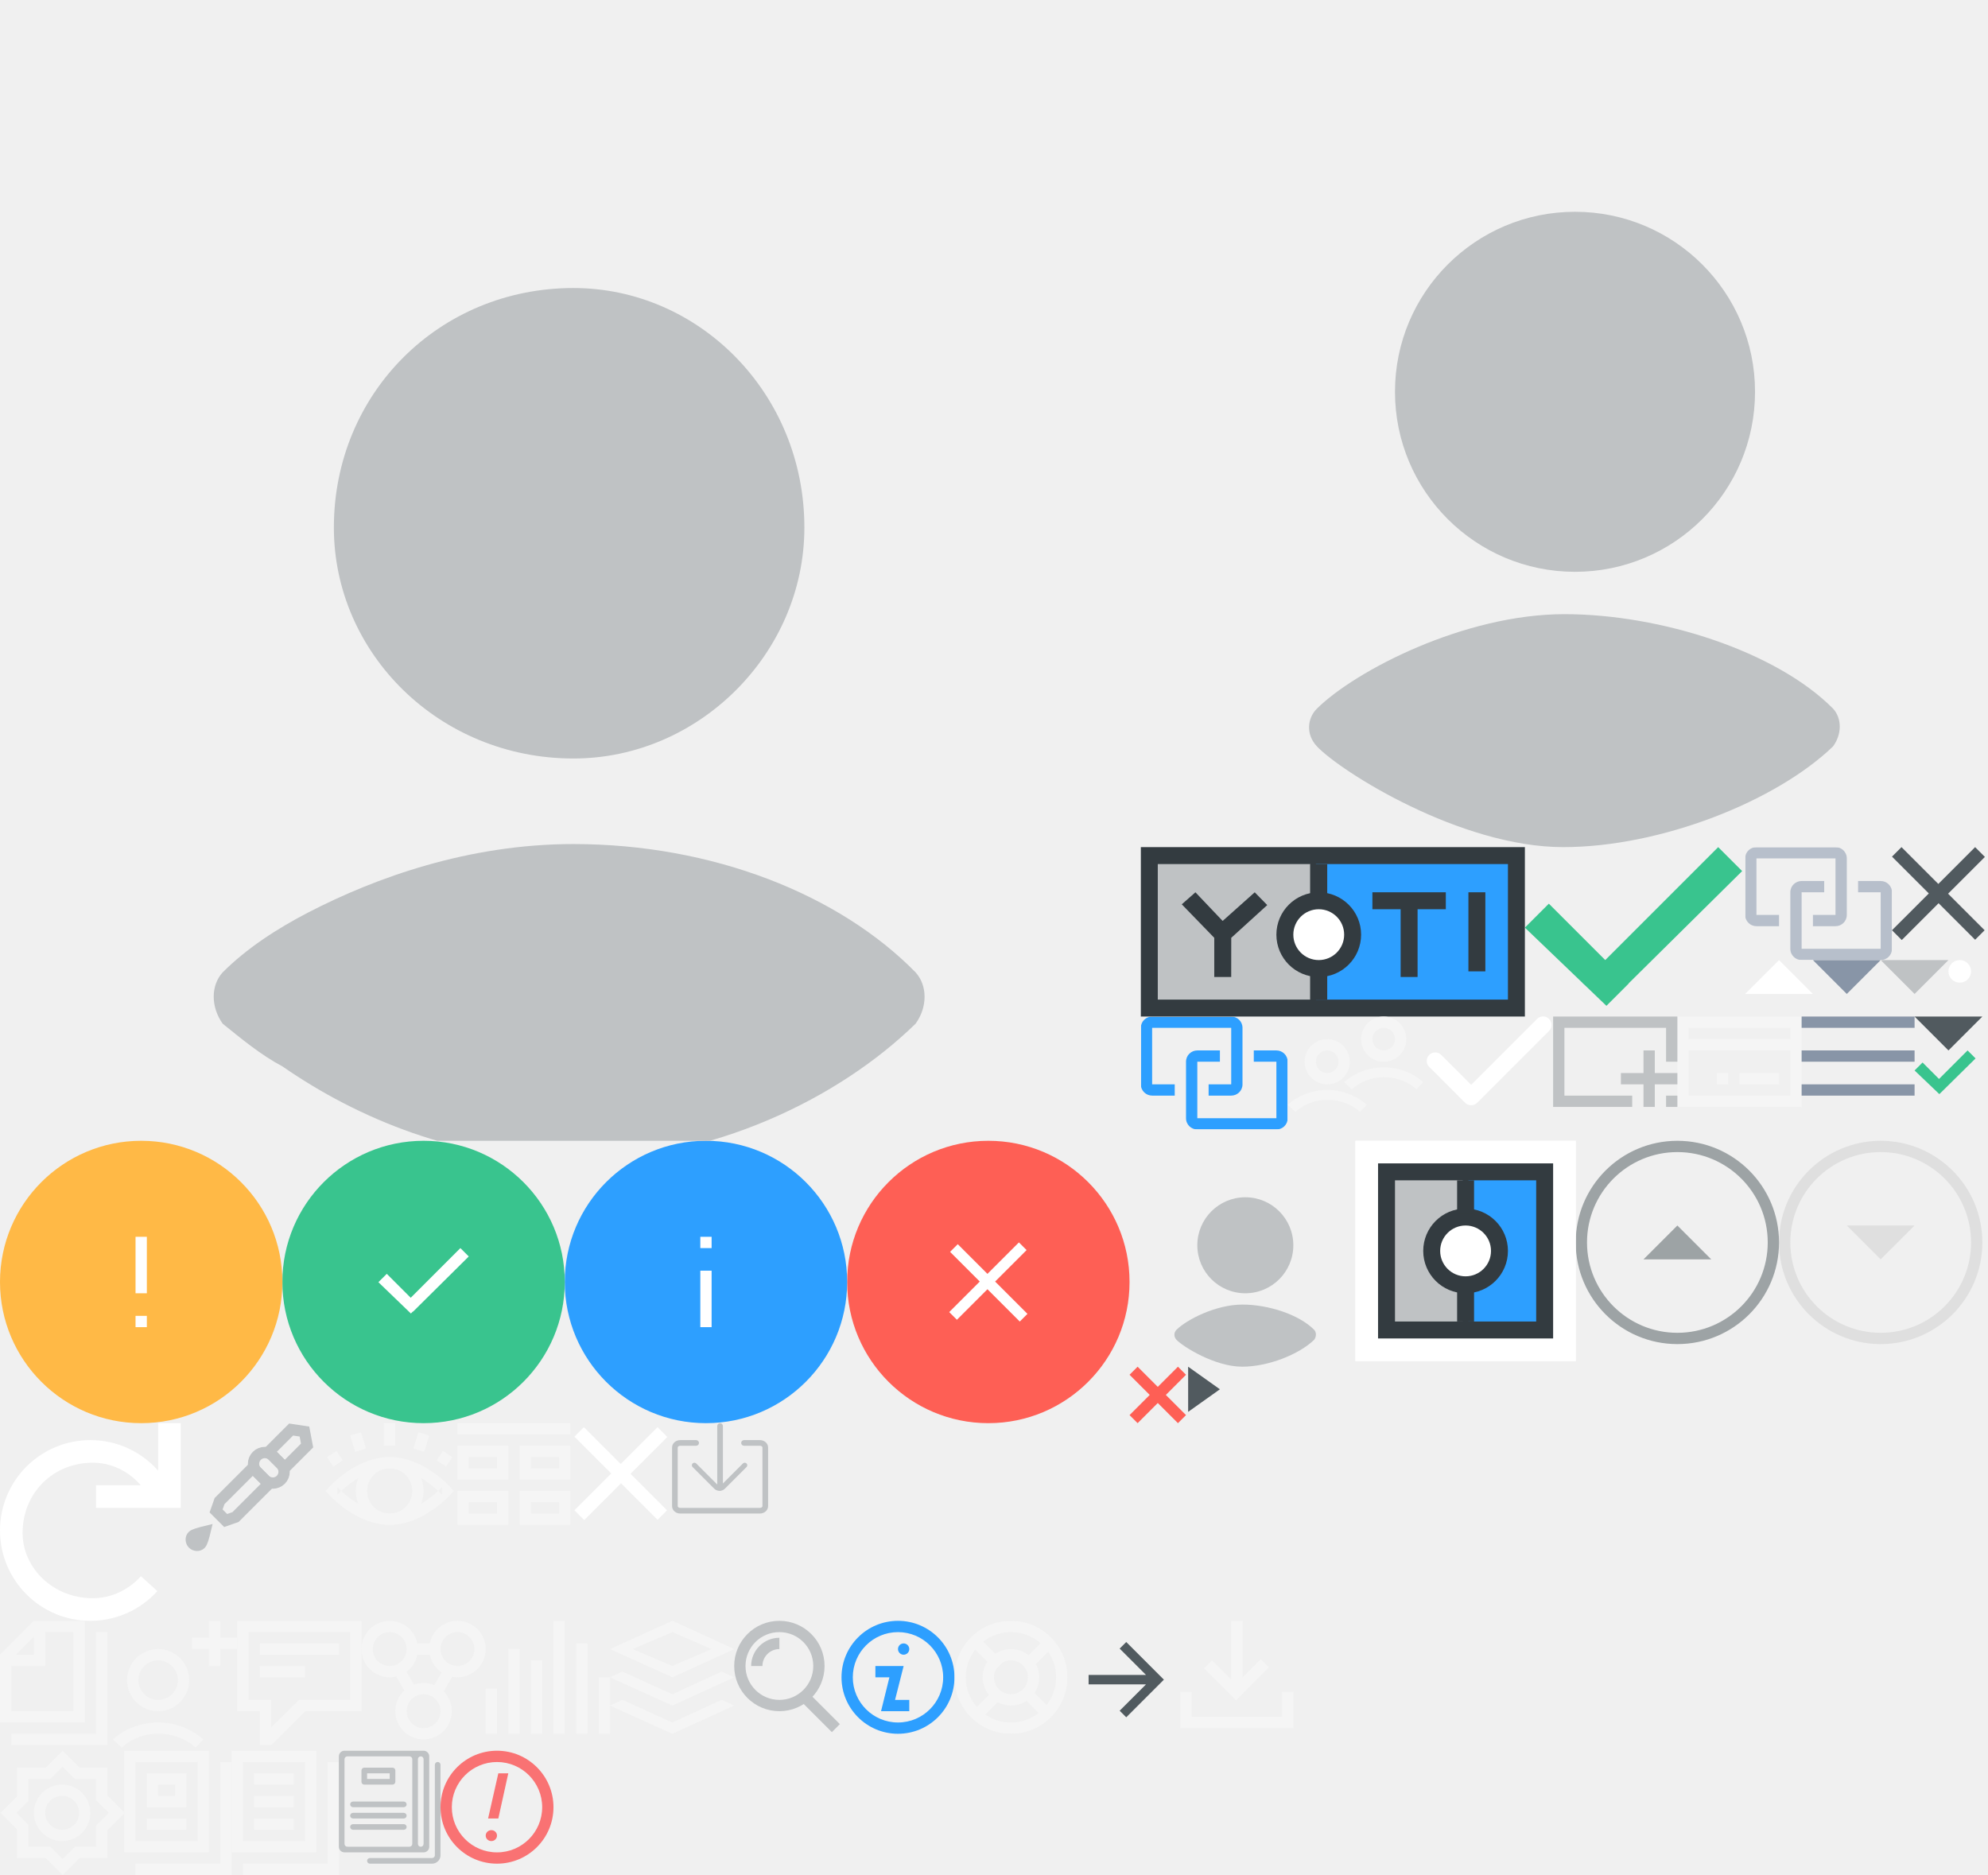
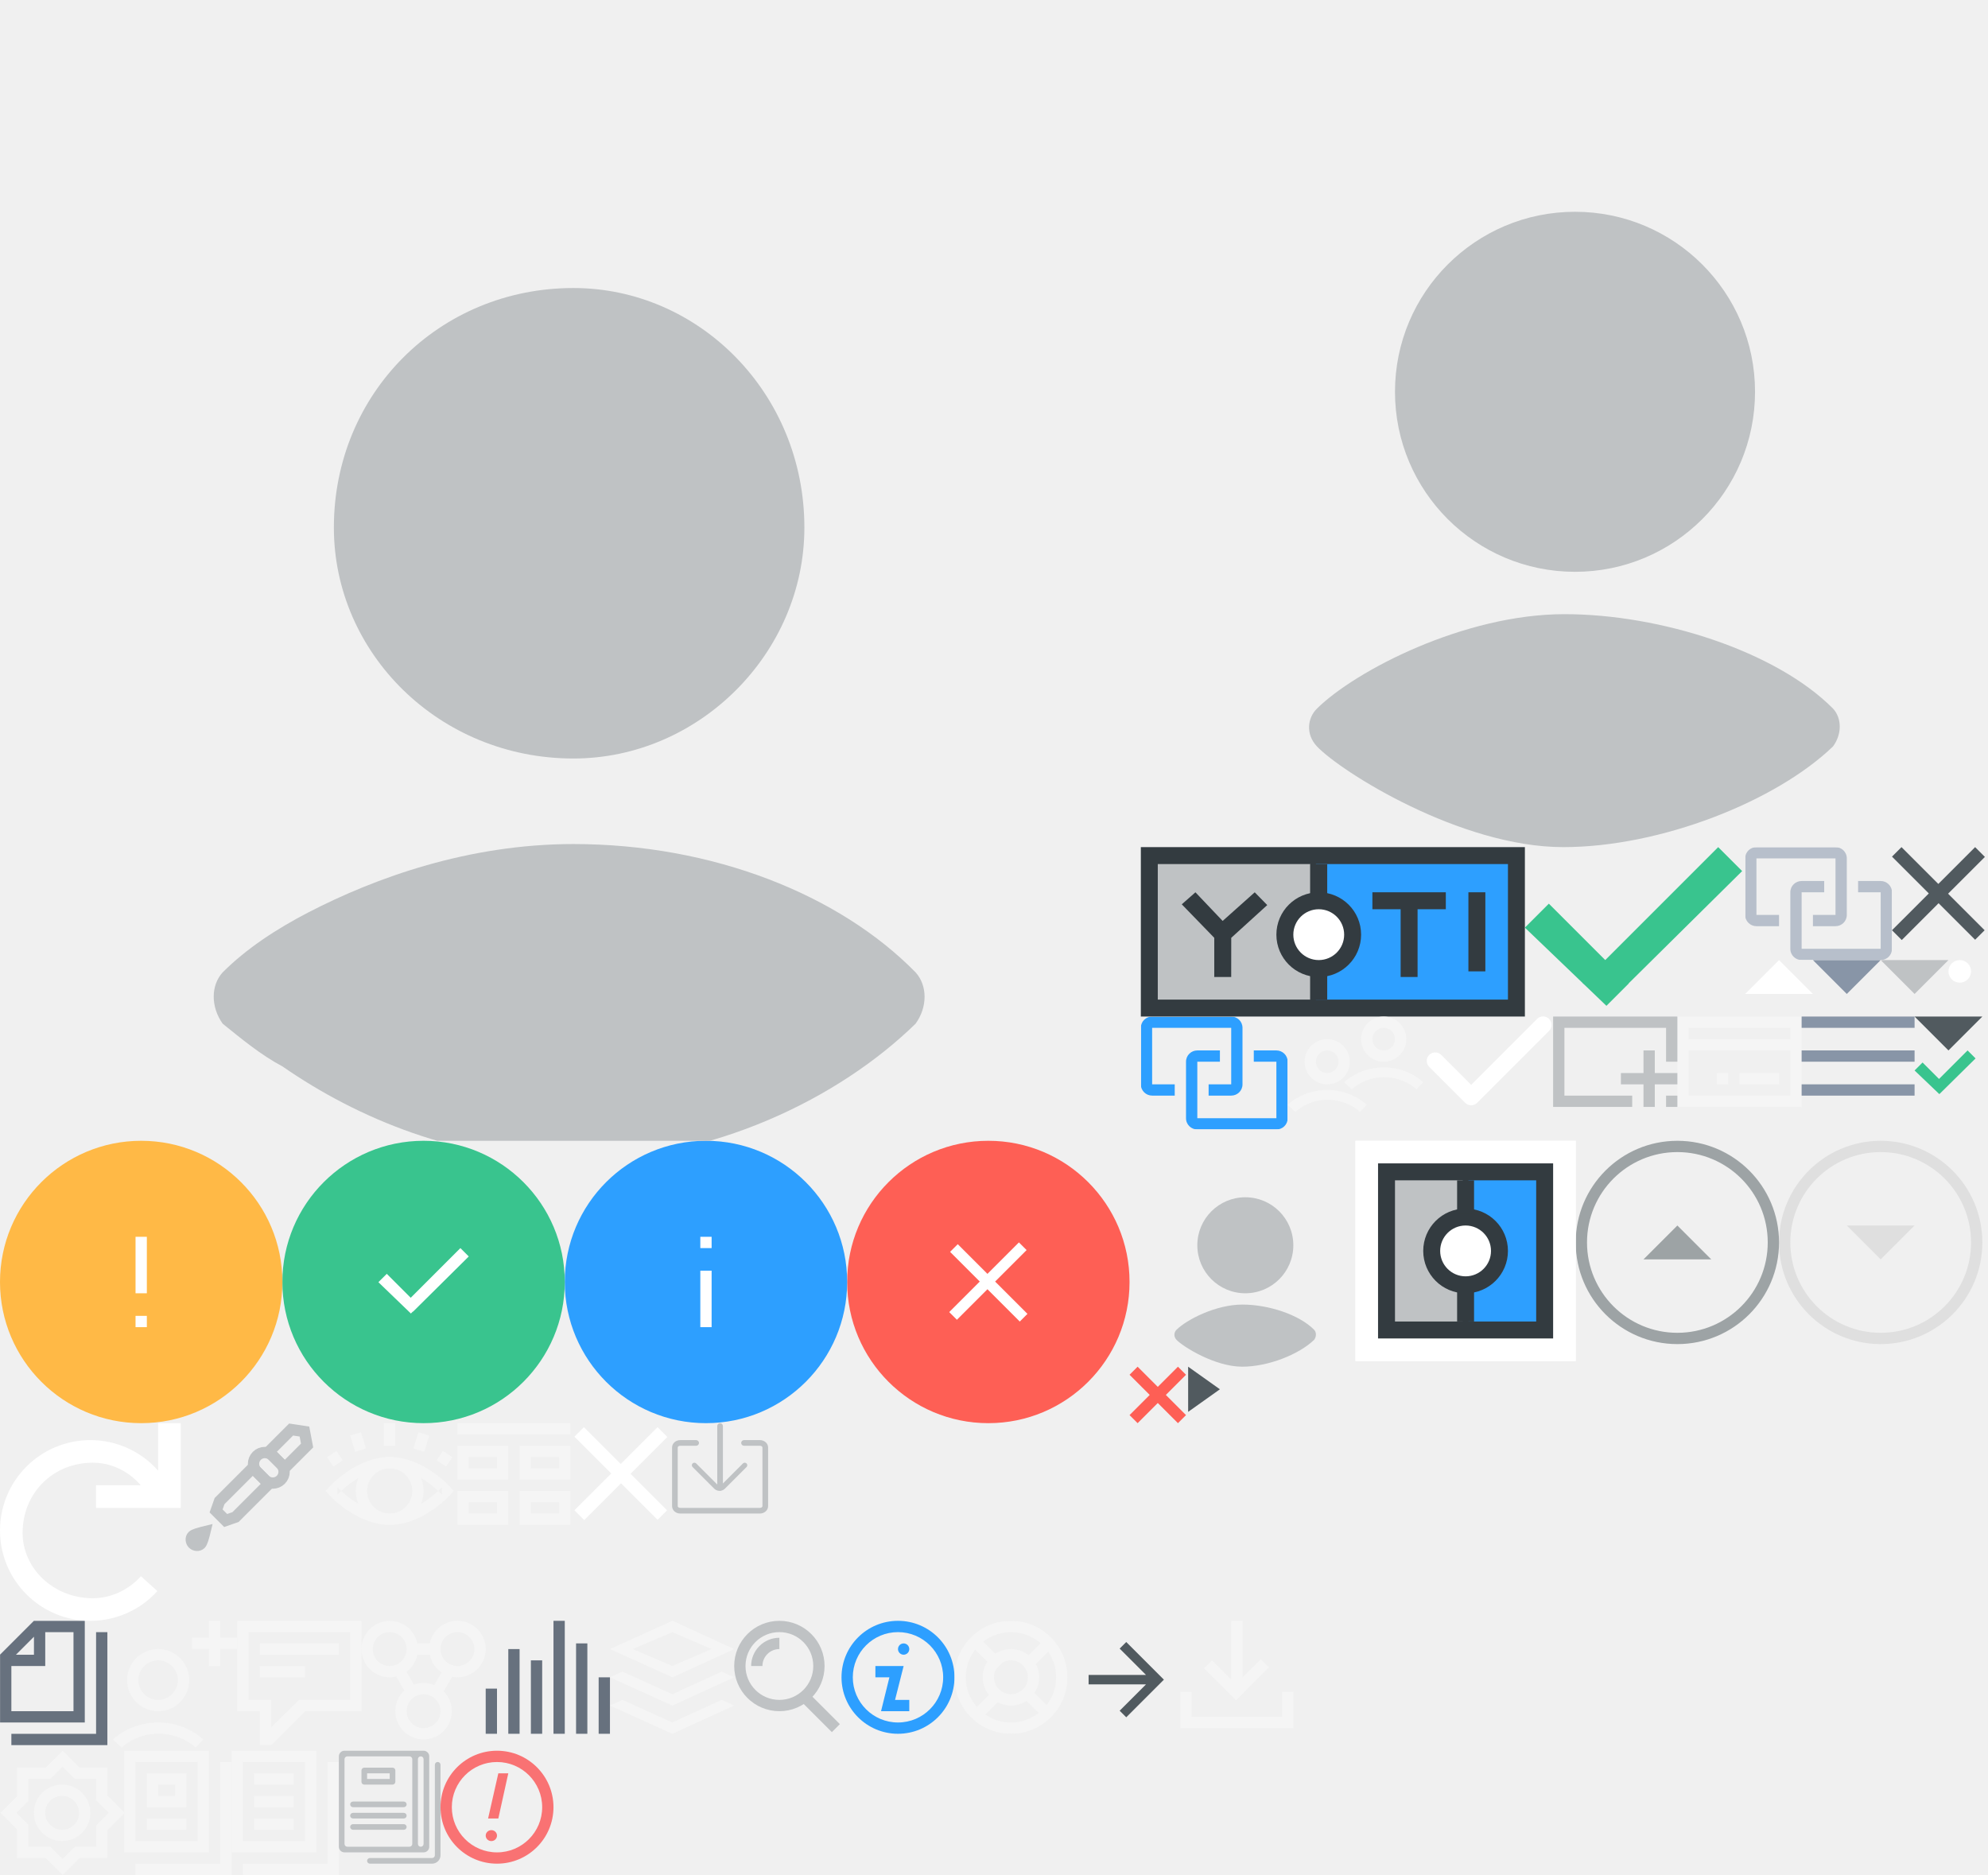
<svg xmlns="http://www.w3.org/2000/svg" xmlns:xlink="http://www.w3.org/1999/xlink" width="352" height="332" viewBox="0 0 352 332">
  <svg width="20" height="20" viewBox="0 0 20 20" id="action-back-dark" x="189" y="287">
    <path fill="#515A5F" d="M3.75 11.25h10.167L9.25 15.917l1.167 1.166 6.666-6.666-6.666-6.667L9.25 4.917l4.667 4.666H3.75z" fill-rule="evenodd" />
  </svg>
  <svg width="18" height="18" viewBox="0 0 18 18" id="action_close_dark-ve" x="101" y="252">
    <path d="M8.96 10.642L2.44 17.16.71 15.43 7.227 8.91.709 2.391 2.391.71 8.91 7.228 15.429.709l1.731 1.732-6.518 6.518 6.469 6.47-1.682 1.682-6.47-6.47z" fill="#FFF" fill-rule="evenodd" />
  </svg>
  <svg width="22" height="20" viewBox="0 0 22 20" id="activity" x="86" y="287">
-     <path d="M0 12h2v8H0v-8zm4-7h2v15H4V5zm4 2h2v13H8V7zm4-7h2v20h-2V0zm4 4h2v16h-2V4zm4 6h2v10h-2V10z" fill="#F5F5F5" fill-rule="evenodd" />
+     <path d="M0 12h2v8H0v-8zm4-7h2v15H4V5zm4 2h2v13H8V7zm4-7h2v20h-2V0zm4 4h2v16h-2V4zm4 6h2v10h-2V10z" fill="#67717E" fill-rule="evenodd" />
  </svg>
  <svg width="10" height="10" viewBox="0 0 10 10" id="activity_cross" x="200" y="242">
    <path d="M6.429 5L10 1.429 8.571 0 5 3.571 1.429 0 0 1.429 3.571 5 0 8.571 1.429 10 5 6.429 8.571 10 10 8.571 6.429 5z" fill="#FE5F55" fill-rule="evenodd" />
  </svg>
  <svg width="11" height="8" viewBox="0 0 11 8" id="activity_tick" x="339" y="186">
    <path d="M4.428 7.691l.003.003 6.366-6.28L9.383 0 4.33 5.052 1.414 2.135 0 3.549l4.384 4.187.044-.045z" fill="#39C48E" fill-rule="evenodd" />
  </svg>
  <svg width="22" height="23" viewBox="0 0 22 23" id="add_friend" x="20" y="287">
    <path d="M11.5 10.5a3.5 3.5 0 1 1-7 0 3.5 3.5 0 0 1 7 0zM19 5h3V3h-3V0h-2v3h-3v2h3v3h2V5zM8 5a5.5 5.5 0 1 0 0 11A5.5 5.5 0 0 0 8 5zM1.558 22.445C2.668 21.323 5.143 19.96 8 20c2.857-.04 5.287 1.146 6.633 2.445L16 21c-2.128-1.893-4.927-3-8-3-3.067 0-5.87 1.11-8 3l1.558 1.445z" fill="#F5F5F5" fill-rule="evenodd" />
  </svg>
  <svg width="20" height="20" viewBox="0 0 20 20" id="alert" x="78" y="310">
    <g transform="translate(-2 -2)" fill="#F97273" fill-rule="evenodd">
      <path d="M12 22c5.523 0 10-4.477 10-10S17.523 2 12 2 2 6.477 2 12s4.477 10 10 10zm0-2a8 8 0 1 1 0-16 8 8 0 0 1 0 16z" />
      <path d="M12.235 6H14l-1.765 8h-1.812l1.812-8zM11 16.062c-.552 0-1 .434-1 .969 0 .535.448.969 1 .969s1-.434 1-.97c0-.534-.448-.968-1-.968z" />
    </g>
  </svg>
  <svg width="50" height="50" viewBox="0 0 50 50" id="alert-danger" x="150" y="202">
    <g fill="none" fill-rule="evenodd">
      <rect fill="#FE5F55" width="50" height="50" rx="25" />
      <path d="M26.198 24.924l5.574-5.574-1.359-1.359-5.573 5.574-5.257-5.257-1.359 1.359 5.257 5.257-5.408 5.407 1.359 1.36 5.408-5.409 5.724 5.725 1.36-1.359-5.726-5.724z" fill="#FFF" />
    </g>
  </svg>
  <svg width="50" height="50" viewBox="0 0 50 50" id="alert-info" x="100" y="202">
    <g fill="none" fill-rule="evenodd">
      <rect fill="#2D9FFF" width="50" height="50" rx="25" />
      <path d="M24 33h2V23h-2v10zm0-14h2v-2h-2v2z" fill="#FFF" />
    </g>
  </svg>
  <svg width="50" height="50" viewBox="0 0 50 50" id="alert-success" x="50" y="202">
    <g fill="none" fill-rule="evenodd">
      <rect fill="#39C48E" width="50" height="50" rx="25" />
      <path d="M23.108 30.229l.029.026L33 20.481 31.519 19l-8.797 8.797-4.24-4.241L17 25.037l5.753 5.547.355-.355z" fill="#FFF" />
    </g>
  </svg>
  <svg width="50" height="50" viewBox="0 0 50 50" id="alert-warning" y="202">
    <g fill="none" fill-rule="evenodd">
      <rect fill="#FFB946" width="50" height="50" rx="25" />
      <path d="M24 17h2v10h-2V17zm0 14h2v2h-2v-2z" fill="#FFF" />
    </g>
  </svg>
  <svg width="22" height="20" viewBox="0 0 22 20" id="applications" x="108" y="287">
    <g fill="#F5F5F5" fill-rule="evenodd">
      <path d="M19.794 9l2.185 1-10.927 5L0 10l2.21-1 2.198.994-.012.006 6.63 3 .013-.006.013.006 8.742-4z" />
      <path d="M19.794 14l2.185 1-10.927 5L0 15l2.21-1 2.198.994-.012.006 6.63 3 .013-.006.013.006 8.742-4zM11.066 0l10.928 5-10.928 5L.015 5l11.051-5zm-.022 2l6.952 3-6.952 3-7.031-3 7.03-3z" />
    </g>
  </svg>
  <svg width="22" height="16" viewBox="0 0 22 16" id="billing" x="297" y="180">
    <path d="M20.5 0H0v16h22V0h-1.5zM20 2H2v2h18V2zm0 4H2v8h18V6zm-9 4h7v2h-7v-2zm-4 0h2v2H7v-2z" fill="#F5F5F5" fill-rule="evenodd" />
  </svg>
  <svg width="6" height="8" viewBox="0 0 6 8" id="breadcrumb-separator" x="210" y="242">
    <path d="M6 4L.375 8V0z" fill="#515A5F" fill-rule="evenodd" />
  </svg>
  <svg width="25" height="24" viewBox="0 0 25 24" id="color" x="32" y="252">
    <g transform="rotate(45 10.621 23.657)" stroke="#BFC2C4" stroke-width="2" fill="none" fill-rule="evenodd">
      <path d="M2 27.08c0-.186.106-.465.296-.845a13.711 13.711 0 0 1 .486-.877L3 25l.218.357.12.202a13.71 13.71 0 0 1 .366.676c.19.38.296.66.296.845 0 .508-.5.92-1 .92s-1-.412-1-.92zM1 1.414L2.924 0 5 1.414V7H1V1.414zM1 11h4v8.333L4.2 21H1.8L1 19.333z" />
      <rect y="7" width="6" height="4" rx="2" />
    </g>
  </svg>
  <svg width="26" height="20" viewBox="0 0 26 20" id="connect-off" x="309" y="150">
    <defs>
      <path d="M12 3h4c1.052 0 2 .834 2 2v10c0 1.168-.942 2-2 2H2c-1.052 0-2-.834-2-2V5c0-1.168.945-2 2-2h4" id="apa" />
      <mask id="apc" x="0" y="0" width="18" height="14" fill="#fff">
        <use xlink:href="#apa" />
      </mask>
      <path d="M20 9h4c1.052 0 2 .834 2 2v10c0 1.168-.942 2-2 2H10c-1.052 0-2-.834-2-2V11c0-1.168.945-2 2-2h4" id="apb" />
      <mask id="apd" x="0" y="0" width="18" height="14" fill="#fff">
        <use xlink:href="#apb" />
      </mask>
    </defs>
    <g transform="translate(0 -3)" fill="none" fill-rule="evenodd">
      <path d="M0 0h26v26H0z" />
      <use stroke="#B7BFCB" mask="url(#apc)" stroke-width="4" transform="rotate(-180 9 10)" xlink:href="#apa" />
      <use stroke="#B7BFCB" mask="url(#apd)" stroke-width="4" xlink:href="#apb" />
    </g>
  </svg>
  <svg width="26" height="20" viewBox="0 0 26 20" id="connect-on" x="202" y="180">
    <defs>
      <path d="M12 3h4c1.052 0 2 .834 2 2v10c0 1.168-.942 2-2 2H2c-1.052 0-2-.834-2-2V5c0-1.168.945-2 2-2h4" id="aqa" />
      <mask id="aqc" x="0" y="0" width="18" height="14" fill="#fff">
        <use xlink:href="#aqa" />
      </mask>
      <path d="M20 9h4c1.052 0 2 .834 2 2v10c0 1.168-.942 2-2 2H10c-1.052 0-2-.834-2-2V11c0-1.168.945-2 2-2h4" id="aqb" />
      <mask id="aqd" x="0" y="0" width="18" height="14" fill="#fff">
        <use xlink:href="#aqb" />
      </mask>
    </defs>
    <g transform="translate(0 -3)" fill="none" fill-rule="evenodd">
      <path d="M0 0h26v26H0z" />
      <use stroke="#2D9FFF" mask="url(#aqc)" stroke-width="4" transform="rotate(-180 9 10)" xlink:href="#aqa" />
      <use stroke="#2D9FFF" mask="url(#aqd)" stroke-width="4" xlink:href="#aqb" />
    </g>
  </svg>
  <svg width="22" height="21" viewBox="0 0 22 21" id="connections" x="64" y="287">
    <g transform="translate(-1 -2)" fill="none" fill-rule="evenodd">
      <path opacity=".391" d="M0 0h24v24H0z" />
      <path d="M15.19 11.136A5.003 5.003 0 0 1 13.1 8h-2.2a5.001 5.001 0 0 1-1.925 3.019l1.317 2.28A4.99 4.99 0 0 1 12 13c.672 0 1.313.133 1.898.373l1.291-2.237zm1.862.774A5 5 0 1 0 13.1 6h-2.2A5.002 5.002 0 0 0 1 7a5 5 0 0 0 6.155 4.866l1.432 2.48a5 5 0 1 0 6.975.145l1.49-2.58zM6 10a3 3 0 1 0 0-6 3 3 0 0 0 0 6zm12 0a3 3 0 1 0 0-6 3 3 0 0 0 0 6zm-6 11a3 3 0 1 0 0-6 3 3 0 0 0 0 6z" fill="#F5F5F5" />
    </g>
  </svg>
  <svg width="36" height="36" viewBox="0 0 36 36" id="cost_close" x="315" y="202">
    <path d="M18 36c9.941 0 18-8.059 18-18S27.941 0 18 0 0 8.059 0 18s8.059 18 18 18zm0-2C9.163 34 2 26.837 2 18S9.163 2 18 2s16 7.163 16 16-7.163 16-16 16zm-6-19h12l-6 6-6-6z" fill="#DFDFDF" fill-rule="evenodd" />
  </svg>
  <svg width="36" height="36" viewBox="0 0 36 36" id="cost_open" x="279" y="202">
    <path d="M18 36c9.941 0 18-8.059 18-18S27.941 0 18 0 0 8.059 0 18s8.059 18 18 18zm0-2C9.163 34 2 26.837 2 18S9.163 2 18 2s16 7.163 16 16-7.163 16-16 16zm6-13H12l6-6 6 6z" fill="#9DA3A5" fill-rule="evenodd" />
  </svg>
  <svg width="20" height="18" viewBox="0 0 20 18" id="dashboard" x="81" y="252">
    <path d="M20 5V4h-9v6h9V5zm-2 1h-5v2h5V6zM9 5V4H0v6h9V5zM7 6H2v2h5V6zm13 7v-1h-9v6h9v-5zm-2 1h-5v2h5v-2zm-9-1v-1H0v6h9v-5zm-2 1H2v2h5v-2zM0 0h20v2H0V0z" fill="#F5F5F5" fill-rule="evenodd" />
  </svg>
  <svg width="17" height="17" viewBox="0 0 17 17" id="dismiss-dark" x="335" y="150">
    <path d="M8.25 9.932l-6.518 6.52L0 14.718l6.519-6.518L0 1.682 1.682 0l6.519 6.519L14.719 0l1.732 1.732L9.932 8.25l6.47 6.47-1.683 1.682-6.469-6.47z" fill="#515A5F" fill-rule="evenodd" />
  </svg>
  <svg width="20" height="19" viewBox="0 0 20 19" id="download" x="209" y="287">
    <path d="M18.5 19H0v-6.415h2V17h16v-4.415h2V19h-1.5zM9 10.387V0h2v10.043l3.248-3.248 1.414 1.414-4.42 4.42.028.028-1.414 1.414L4.2 8.414 5.613 7 9 10.387z" fill="#F5F5F5" fill-rule="evenodd" />
  </svg>
  <svg width="12" height="6" viewBox="0 0 12 6" id="dropdown" x="339" y="180">
    <path d="M0 0h12L6 6 0 0z" fill="#515A5F" fill-rule="evenodd" />
  </svg>
  <svg width="20" height="20" viewBox="0 0 20 20" id="info" x="149" y="287">
    <g fill="#2D9FFF" fill-rule="evenodd">
      <path d="M10 20c5.523 0 10-4.477 10-10S15.523 0 10 0 0 4.477 0 10s4.477 10 10 10zm0-2a8 8 0 1 1 0-16 8 8 0 0 1 0 16z" />
      <path d="M9.48 14H12v2H7l1.48-6H6V8h5l-1.52 6zM11 6a1 1 0 1 0 0-2 1 1 0 0 0 0 2z" />
    </g>
  </svg>
  <svg width="68" height="30" viewBox="0 0 68 30" id="logo" x="202" y="150">
    <g fill="none" fill-rule="evenodd">
      <path d="M68 0v30H0V0h68z" fill="#333B40" />
      <path d="M30 3H3v24h27V3z" fill="#BFC2C4" />
      <path d="M31 27h34V3H31v24z" fill="#2D9FFF" />
      <circle fill="#333B40" cx="31.5" cy="15.5" r="7.5" />
      <circle fill="#FFF" cx="31.5" cy="15.5" r="4.5" />
      <path fill="#333B40" d="M30 3h3v6h-3zM30 21h3v6h-3zM22.383 10.262L20.166 8l-5.68 5.07L9.666 8l-2.419 2.128L13 16.058V23h3l.008-6.942 6.375-5.796zM54 11h-5v12h-3V11h-5V8h13v3zM58 8v14h3V8h-3z" />
    </g>
  </svg>
  <svg width="39" height="39" viewBox="0 0 39 39" id="logo_circle" x="240" y="202">
    <g fill="none" fill-rule="evenodd">
      <path stroke="#FFF" stroke-width="4" fill="#FFF" d="M0 0h39v39H0z" />
      <g transform="translate(4 4)">
        <path d="M15 2H2v27h13V2z" fill="#BFC2C4" />
        <path d="M15 29h14V2H15v27z" fill="#2D9FFF" />
        <path d="M0 0v31h31V0H0zm15 3v25H3V3h12zm1 25V3h12v25H16z" fill="#333B40" />
        <circle fill="#333B40" cx="15.5" cy="15.5" r="7.5" />
        <circle fill="#FFF" cx="15.5" cy="15.5" r="4.5" />
        <path fill="#333B40" d="M14 3h3v6h-3zM14 22h3v6h-3z" />
      </g>
    </g>
  </svg>
  <svg width="20" height="14" viewBox="0 0 20 14" id="menu" x="319" y="180">
    <path d="M0 0h20v2H0V0zm0 6h20v2H0V6zm0 6h20v2H0v-2z" fill="#8895A7" fill-rule="evenodd" />
  </svg>
  <svg width="12" height="6" viewBox="0 0 12 6" id="menu_dropdown_closed" x="333" y="170">
    <path d="M0 0h12L6 6 0 0z" fill="#BFC2C4" fill-rule="evenodd" />
  </svg>
  <svg width="12" height="6" viewBox="0 0 12 6" id="menu_dropdown_open" x="309" y="170">
    <path d="M12 6H0l6-6 6 6z" fill="#FFF" fill-rule="evenodd" />
  </svg>
  <svg width="4" height="4" viewBox="0 0 4 4" id="menu_section_highlight" x="345" y="170">
    <circle cx="46" cy="90" r="2" transform="translate(-44 -88)" fill="#FFF" fill-rule="evenodd" />
  </svg>
  <svg width="22" height="22" viewBox="0 0 22 22" id="messages" x="42" y="287">
    <path d="M22 1.5V14h-2V2H2v12H0V0h22v1.5zM5.919 22H4v-6H0v-2h6v4.873l4.975-4.898L11 14h11v2h-9.966l-4.748 4.748-1.315 1.315L5.919 22zM4 4h14v2H4V4zm0 4h8v2H4V8z" fill="#F5F5F5" fill-rule="evenodd" />
  </svg>
  <svg width="20" height="23" viewBox="0 0 20 23" id="pages" y="287">
-     <path d="M17.512 22.005h1.5v-20h-2v18h-15v2h15.5zM.012 6.01v11.995h15v-18h-9v.009L5.998 0 0 5.998l.012.012zm6-3.195v3.19h-3.19l3.19-3.19zm-4 5.19v8h11v-14h-5v6h-6z" fill="#F5F5F5" fill-rule="evenodd" />
+     <path d="M17.512 22.005h1.5v-20h-2v18h-15v2h15.5zM.012 6.01v11.995h15v-18h-9v.009L5.998 0 0 5.998l.012.012zm6-3.195v3.19h-3.19l3.19-3.19zm-4 5.19v8h11v-14h-5v6h-6z" fill="#67717E" fill-rule="evenodd" />
  </svg>
  <svg width="24" height="18" viewBox="0 0 24 18" id="read" x="57" y="252">
    <g fill="#F5F5F5" fill-rule="evenodd">
      <path d="M11 0h2v4h-2V0zm6.083 1.617l1.912.585-.877 2.869-1.913-.585.878-2.869zm4.35 3.296l1.658 1.119-1.118 1.658-1.658-1.119 1.118-1.658zM.91 6.032l1.658-1.119 1.118 1.658L2.027 7.69.91 6.032zm4.096-3.83l1.912-.585.878 2.87-1.913.584-.877-2.869zM12 18c2.649 0 5.225-1.01 7.64-2.677a20.344 20.344 0 0 0 2.254-1.808c.403-.374.691-.67.851-.848l.597-.667-.597-.667c-.16-.179-.448-.474-.851-.848a20.344 20.344 0 0 0-2.255-1.808C17.225 7.01 14.65 6 12 6S6.775 7.01 4.36 8.677a20.344 20.344 0 0 0-2.254 1.808c-.403.374-.691.67-.851.848L.658 12l.597.667c.16.179.448.474.851.848a20.344 20.344 0 0 0 2.255 1.808C6.775 16.99 9.35 18 12 18zm0-2c-2.184 0-4.393-.866-6.503-2.323a18.359 18.359 0 0 1-2.032-1.63c-.355-.329-.6-.58-.72-.714v1.334c.12-.134.365-.385.72-.715.6-.555 1.282-1.111 2.032-1.63C7.607 8.867 9.817 8 12 8c2.184 0 4.393.866 6.503 2.323.75.518 1.432 1.074 2.032 1.63.355.329.6.58.72.714v-1.334c-.12.134-.365.385-.72.715-.6.555-1.282 1.111-2.032 1.63C16.393 15.133 14.183 16 12 16z" />
      <path d="M12 18a6 6 0 1 0 0-12 6 6 0 0 0 0 12zm0-2a4 4 0 1 1 0-8 4 4 0 0 1 0 8z" />
    </g>
  </svg>
  <svg width="39" height="29" viewBox="0 0 39 29" id="receipt_confirmed" x="270" y="150">
    <path d="M18.364 24.133l20.105-19.89L34.227 0 14.229 19.998l-9.986-9.986L0 14.255l10.194 9.777-.01.01.593.55 3.66 3.51 3.948-3.948-.021-.02z" fill="#39C48E" fill-rule="evenodd" />
  </svg>
  <svg width="32" height="35" viewBox="0 0 32 35" id="reload" y="252">
    <defs>
      <path d="M28 8.417A15.961 15.961 0 0 0 16 3C7.163 3 0 10.163 0 19s7.163 16 16 16a15.96 15.96 0 0 0 11.865-5.265l-2.908-2.631C22.812 29.47 19.744 31 16.444 31 9.373 31 4 25.627 4 19.444 4 12.373 9.373 7 16.444 7c3.286 0 6.343 1.517 8.486 4H17v4h15V0h-4v8.417z" id="bja" />
    </defs>
    <use fill="#FFF" xlink:href="#bja" fill-rule="evenodd" />
  </svg>
  <svg width="19" height="22" viewBox="0 0 19 22" id="reports" x="41" y="310">
    <path d="M17.5 22H19V2h-2v18H2v2h15.5zM2 2v14h11V2H2zM0 1v17h15V0H0v1zm4 3h7v2H4V4zm0 4h7v2H4V8zm0 4h7v2H4v-2z" fill="#F5F5F5" fill-rule="evenodd" />
  </svg>
  <svg width="18" height="20" viewBox="0 0 18 20" id="sdk-documentation" x="60" y="310">
    <path d="M0 .993A.995.995 0 0 1 1 0h14c.552 0 1 .445 1 .993v16.014A.995.995 0 0 1 15 18H1c-.552 0-1-.445-1-.993V.993zm1 .503C1 1.222 1.229 1 1.5 1h11a.5.5 0 0 1 .5.496v15.008a.502.502 0 0 1-.5.496h-11a.5.5 0 0 1-.5-.496V1.496zm13 0a.5.5 0 0 1 1 0v15.008a.5.5 0 0 1-1 0V1.496zm-10 2C4 3.221 4.228 3 4.491 3h5.018a.49.49 0 0 1 .491.495v2.01A.498.498 0 0 1 9.509 6H4.491A.49.49 0 0 1 4 5.505v-2.01zM5 4h4v1H5V4zm12 14.507a.496.496 0 0 1-.499.493H5.5a.5.5 0 1 0 0 1H16.5c.827 0 1.499-.668 1.499-1.493V2.493a.5.5 0 1 0-1 0v16.014zM2 11.5c0-.276.228-.5.51-.5h8.98a.51.51 0 0 1 .51.5c0 .276-.228.5-.51.5H2.51a.51.51 0 0 1-.51-.5zm0 2c0-.276.228-.5.51-.5h8.98a.51.51 0 0 1 .51.5c0 .276-.228.5-.51.5H2.51a.51.51 0 0 1-.51-.5zm0-4c0-.276.228-.5.51-.5h8.98a.51.51 0 0 1 .51.5c0 .276-.228.5-.51.5H2.51A.51.51 0 0 1 2 9.5z" fill="#BFC2C4" fill-rule="evenodd" />
  </svg>
  <svg width="17" height="16" viewBox="0 0 17 16" id="sdk-download" x="119" y="252">
    <path d="M9 10.68V.5C9 .23 8.776 0 8.5 0c-.268 0-.5.224-.5.5v10.363L4.269 7.132a.45.45 0 0 0-.637.637l3.823 3.823c.254.254.588.386.924.393a.492.492 0 0 0 .334-.034c.238-.055.464-.174.648-.359l3.824-3.823a.45.45 0 1 0-.637-.637L9 10.68zM15.55 4c.266 0 .45.156.45.306v10.388c0 .148-.186.306-.441.306H1.44c-.26 0-.441-.155-.441-.306V4.306C1 4.154 1.18 4 1.45 4h2.815a.5.5 0 1 0 0-1H1.45C.66 3 0 3.563 0 4.306v10.388C0 15.435.66 16 1.441 16H15.56c.775 0 1.441-.567 1.441-1.306V4.306C17 3.564 16.335 3 15.55 3h-2.815a.5.5 0 1 0 0 1h2.815z" fill="#BFC2C4" fill-rule="evenodd" />
  </svg>
  <svg width="19" height="22" viewBox="0 0 19 22" id="sdk_documentation" x="22" y="310">
    <path d="M5 10H4V4h7v6H5zm1-2V6h3v2H6zM2 2v14h11V2H2zM0 1v17h15V0H0v1zm4 11h7v2H4v-2zM17 2h2v18h-2V2zM2 20h17v2H2v-2z" fill="#F5F5F5" fill-rule="evenodd" />
  </svg>
  <svg width="19" height="20" viewBox="0 0 19 20" id="search" x="130" y="287">
    <defs>
      <path id="boa" d="M16 13.757h2v8.485h-2z" />
      <mask id="bob" x="0" y="0" width="2" height="8.485" fill="#fff">
        <use xlink:href="#boa" />
      </mask>
    </defs>
    <g transform="translate(-2 -2)" stroke="#BFC2C4" stroke-width="2" fill="none" fill-rule="evenodd">
      <circle cx="10" cy="10" r="7" />
      <path d="M10 6a4 4 0 0 0-4 4" />
      <use mask="url(#bob)" transform="rotate(135 17 18)" xlink:href="#boa" />
    </g>
  </svg>
  <svg width="22" height="22" viewBox="0 0 22 22" id="setting" y="310">
    <defs>
      <circle id="bpa" cx="11" cy="11" r="5" />
      <mask id="bpc" x="0" y="0" width="10" height="10" fill="#fff">
        <use xlink:href="#bpa" />
      </mask>
      <path d="M14.084 3l-3-3-3 3H3v5.084L.084 11 3 13.916V19h5.084l3 3 3-3H19v-4.916L22.084 11 19 7.916V3h-4.916z" id="bpb" />
      <mask id="bpd" x="0" y="0" width="22" height="22" fill="#fff">
        <use xlink:href="#bpb" />
      </mask>
    </defs>
    <g stroke="#F5F5F5" stroke-width="4" fill="none" fill-rule="evenodd">
      <use mask="url(#bpc)" xlink:href="#bpa" />
      <use mask="url(#bpd)" xlink:href="#bpb" />
    </g>
  </svg>
  <svg width="12" height="6" viewBox="0 0 12 6" id="sort" x="321" y="170">
    <path d="M0 0h12L6 6 0 0z" fill="#8895A7" fill-rule="evenodd" />
  </svg>
  <svg width="23" height="16" viewBox="0 0 23 16" id="steps_tick" x="252" y="180">
    <path d="M8.485 12.092L3.18 6.785a1.504 1.504 0 0 0-2.118.004 1.494 1.494 0 0 0-.003 2.118l6.37 6.37c.288.288.67.433 1.053.434.388.005.77-.141 1.06-.432L22.28 2.54A1.5 1.5 0 0 0 20.157.42L8.485 12.092z" fill="#FFF" fill-rule="evenodd" />
  </svg>
  <svg width="20" height="20" viewBox="0 0 20 20" id="support" x="169" y="287">
    <defs>
      <path d="M10 20c5.523 0 10-4.477 10-10S15.523 0 10 0 0 4.477 0 10s4.477 10 10 10z" id="bsa" />
      <mask id="bsc" x="0" y="0" width="20" height="20" fill="#fff">
        <use xlink:href="#bsa" />
      </mask>
      <path d="M10 15a5 5 0 1 0 0-10 5 5 0 0 0 0 10z" id="bsb" />
      <mask id="bsd" x="0" y="0" width="10" height="10" fill="#fff">
        <use xlink:href="#bsb" />
      </mask>
    </defs>
    <g fill="none" fill-rule="evenodd">
      <use stroke="#F5F5F5" mask="url(#bsc)" stroke-width="4" xlink:href="#bsa" />
      <use stroke="#F5F5F5" mask="url(#bsd)" stroke-width="4" xlink:href="#bsb" />
      <path fill="#F5F5F5" d="M7.243 12l1.414 1.414-4.243 4.242L3 16.242zM17.657 16.243l-1.414 1.414-4.242-4.243L13.415 12zM8.657 7.243L7.243 8.657 3.001 4.414 4.415 3zM16.243 3l1.414 1.414-4.243 4.242L12 7.242z" />
    </g>
  </svg>
  <svg width="22" height="16" viewBox="0 0 22 16" id="upload_logo" x="275" y="180">
    <path d="M18 10V6h-2v4h-4v2h4v4h2v-4h4v-2h-4zm4-9V0H0v14h2V2h18v6h2V1zM0 14h14v2H0v-2zm20 0h2v2h-2v-2z" fill="#bfc2c4" fill-rule="evenodd" />
  </svg>
  <svg width="40" height="40" viewBox="0 0 40 40" id="user_selfie_ph" x="200" y="202">
    <g fill="none" fill-rule="evenodd">
      <path fill-opacity=".01" fill="#FFF" d="M0 0h40v40H0z" />
      <path d="M32.684 33.46C30.004 30.756 24.554 29 20 29c-4.727 0-9.869 2.666-11.685 4.46-.454.447-.537 1.215 0 1.783C9.449 36.445 15.1 40 19.943 40c4.61 0 10.06-2.17 12.74-4.757.422-.573.422-1.326 0-1.784zM20.5 27a8.5 8.5 0 1 0 0-17 8.5 8.5 0 0 0 0 17z" fill="#BFC2C4" />
    </g>
  </svg>
  <svg width="202" height="202" viewBox="0 0 202 202" id="user_selfie_ph_large">
    <path d="M142.425 93.412c0 22.247-18.65 40.897-40.898 40.897-23.761 0-42.411-18.65-42.411-40.897C59.116 69.65 77.766 51 101.527 51c22.248 0 40.898 18.65 40.898 42.412zm19.69 78.764c-13.495-13.766-35.899-22.72-60.588-22.72-18.51 0-35.014 5.928-46.955 12.118-5.515 2.858-10.87 6.324-15.147 10.602-2.103 2.315-2.122 6.098 0 9.089 3.293 2.657 6.804 5.57 10.602 7.573 13.341 9.252 31.143 16.662 51.5 16.662 24.684 0 47.093-11.056 60.589-24.235 2.123-2.92 2.123-6.755 0-9.089z" fill="#BFC2C4" fill-rule="evenodd" />
  </svg>
  <svg width="150" height="150" viewBox="0 0 150 150" id="user_selfie_ph_medium" x="202">
    <g fill="none" fill-rule="evenodd">
      <path fill-opacity=".01" fill="#FFF" d="M0 0h150v150H0z" />
      <path d="M122.564 125.473C112.512 115.341 92.074 108.75 75 108.75c-17.726 0-37.008 9.998-43.82 16.723-1.7 1.678-2.013 4.557 0 6.69C35.435 136.667 56.624 150 74.785 150c17.286 0 37.727-8.137 47.779-17.838 1.581-2.15 1.581-4.972 0-6.689zM76.875 101.25c17.604 0 31.875-14.27 31.875-31.875 0-17.604-14.27-31.875-31.875-31.875C59.271 37.5 45 51.77 45 69.375c0 17.604 14.27 31.875 31.875 31.875z" fill="#BFC2C4" />
    </g>
  </svg>
  <svg width="24" height="17" viewBox="0 0 24 17" id="users" x="228" y="180">
    <g transform="translate(0 -3)" fill="#F5F5F5" fill-rule="evenodd">
      <path d="M9 11a2 2 0 1 1-4 0 2 2 0 0 1 4 0zM7 7a4 4 0 1 0 0 8 4 4 0 0 0 0-8zM1.363 19.89C2.335 18.908 4.5 17.714 7 17.75c2.5-.036 4.626 1.003 5.804 2.14L14 18.625C12.138 16.968 9.689 16 7 16c-2.684 0-5.137.972-7 2.625l1.363 1.265zM19 7a2 2 0 1 1-4 0 2 2 0 0 1 4 0zm-2-4a4 4 0 1 0 0 8 4 4 0 0 0 0-8zm-5.637 12.89c.972-.982 3.137-2.176 5.637-2.14 2.5-.036 4.626 1.003 5.804 2.14L24 14.625C22.138 12.968 19.689 12 17 12c-2.684 0-5.137.972-7 2.625l1.363 1.265z" />
    </g>
  </svg>
</svg>
